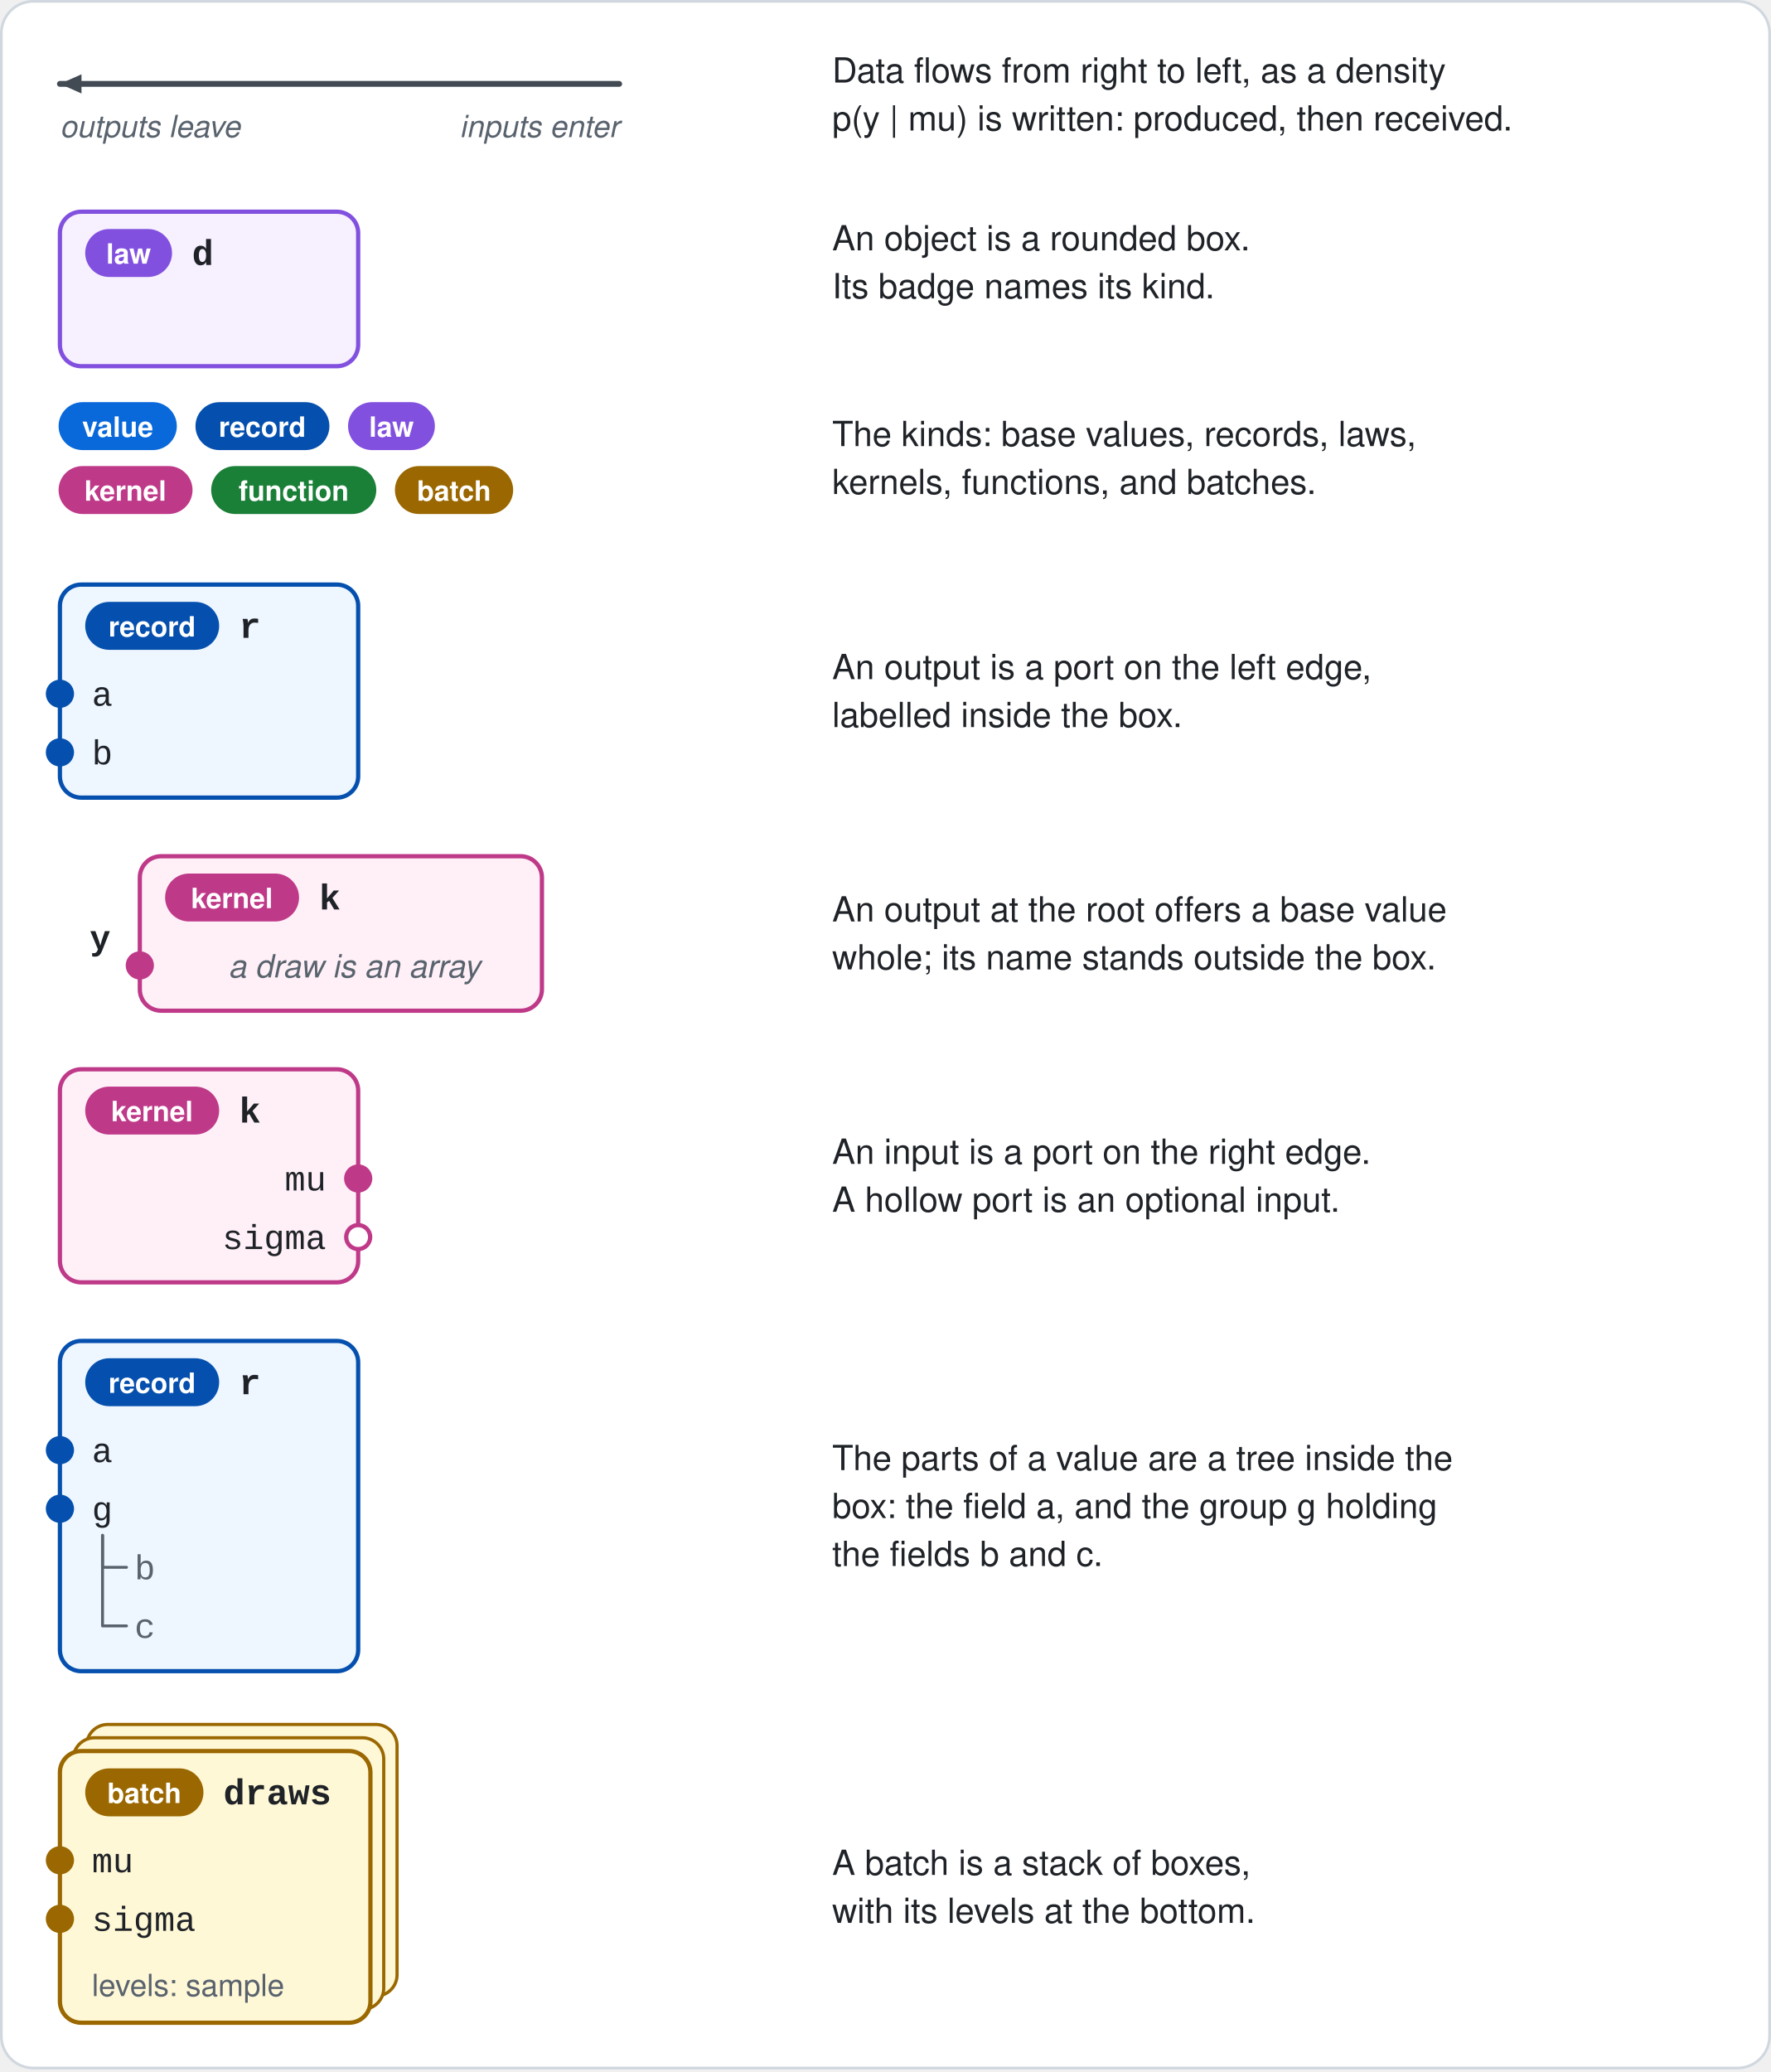
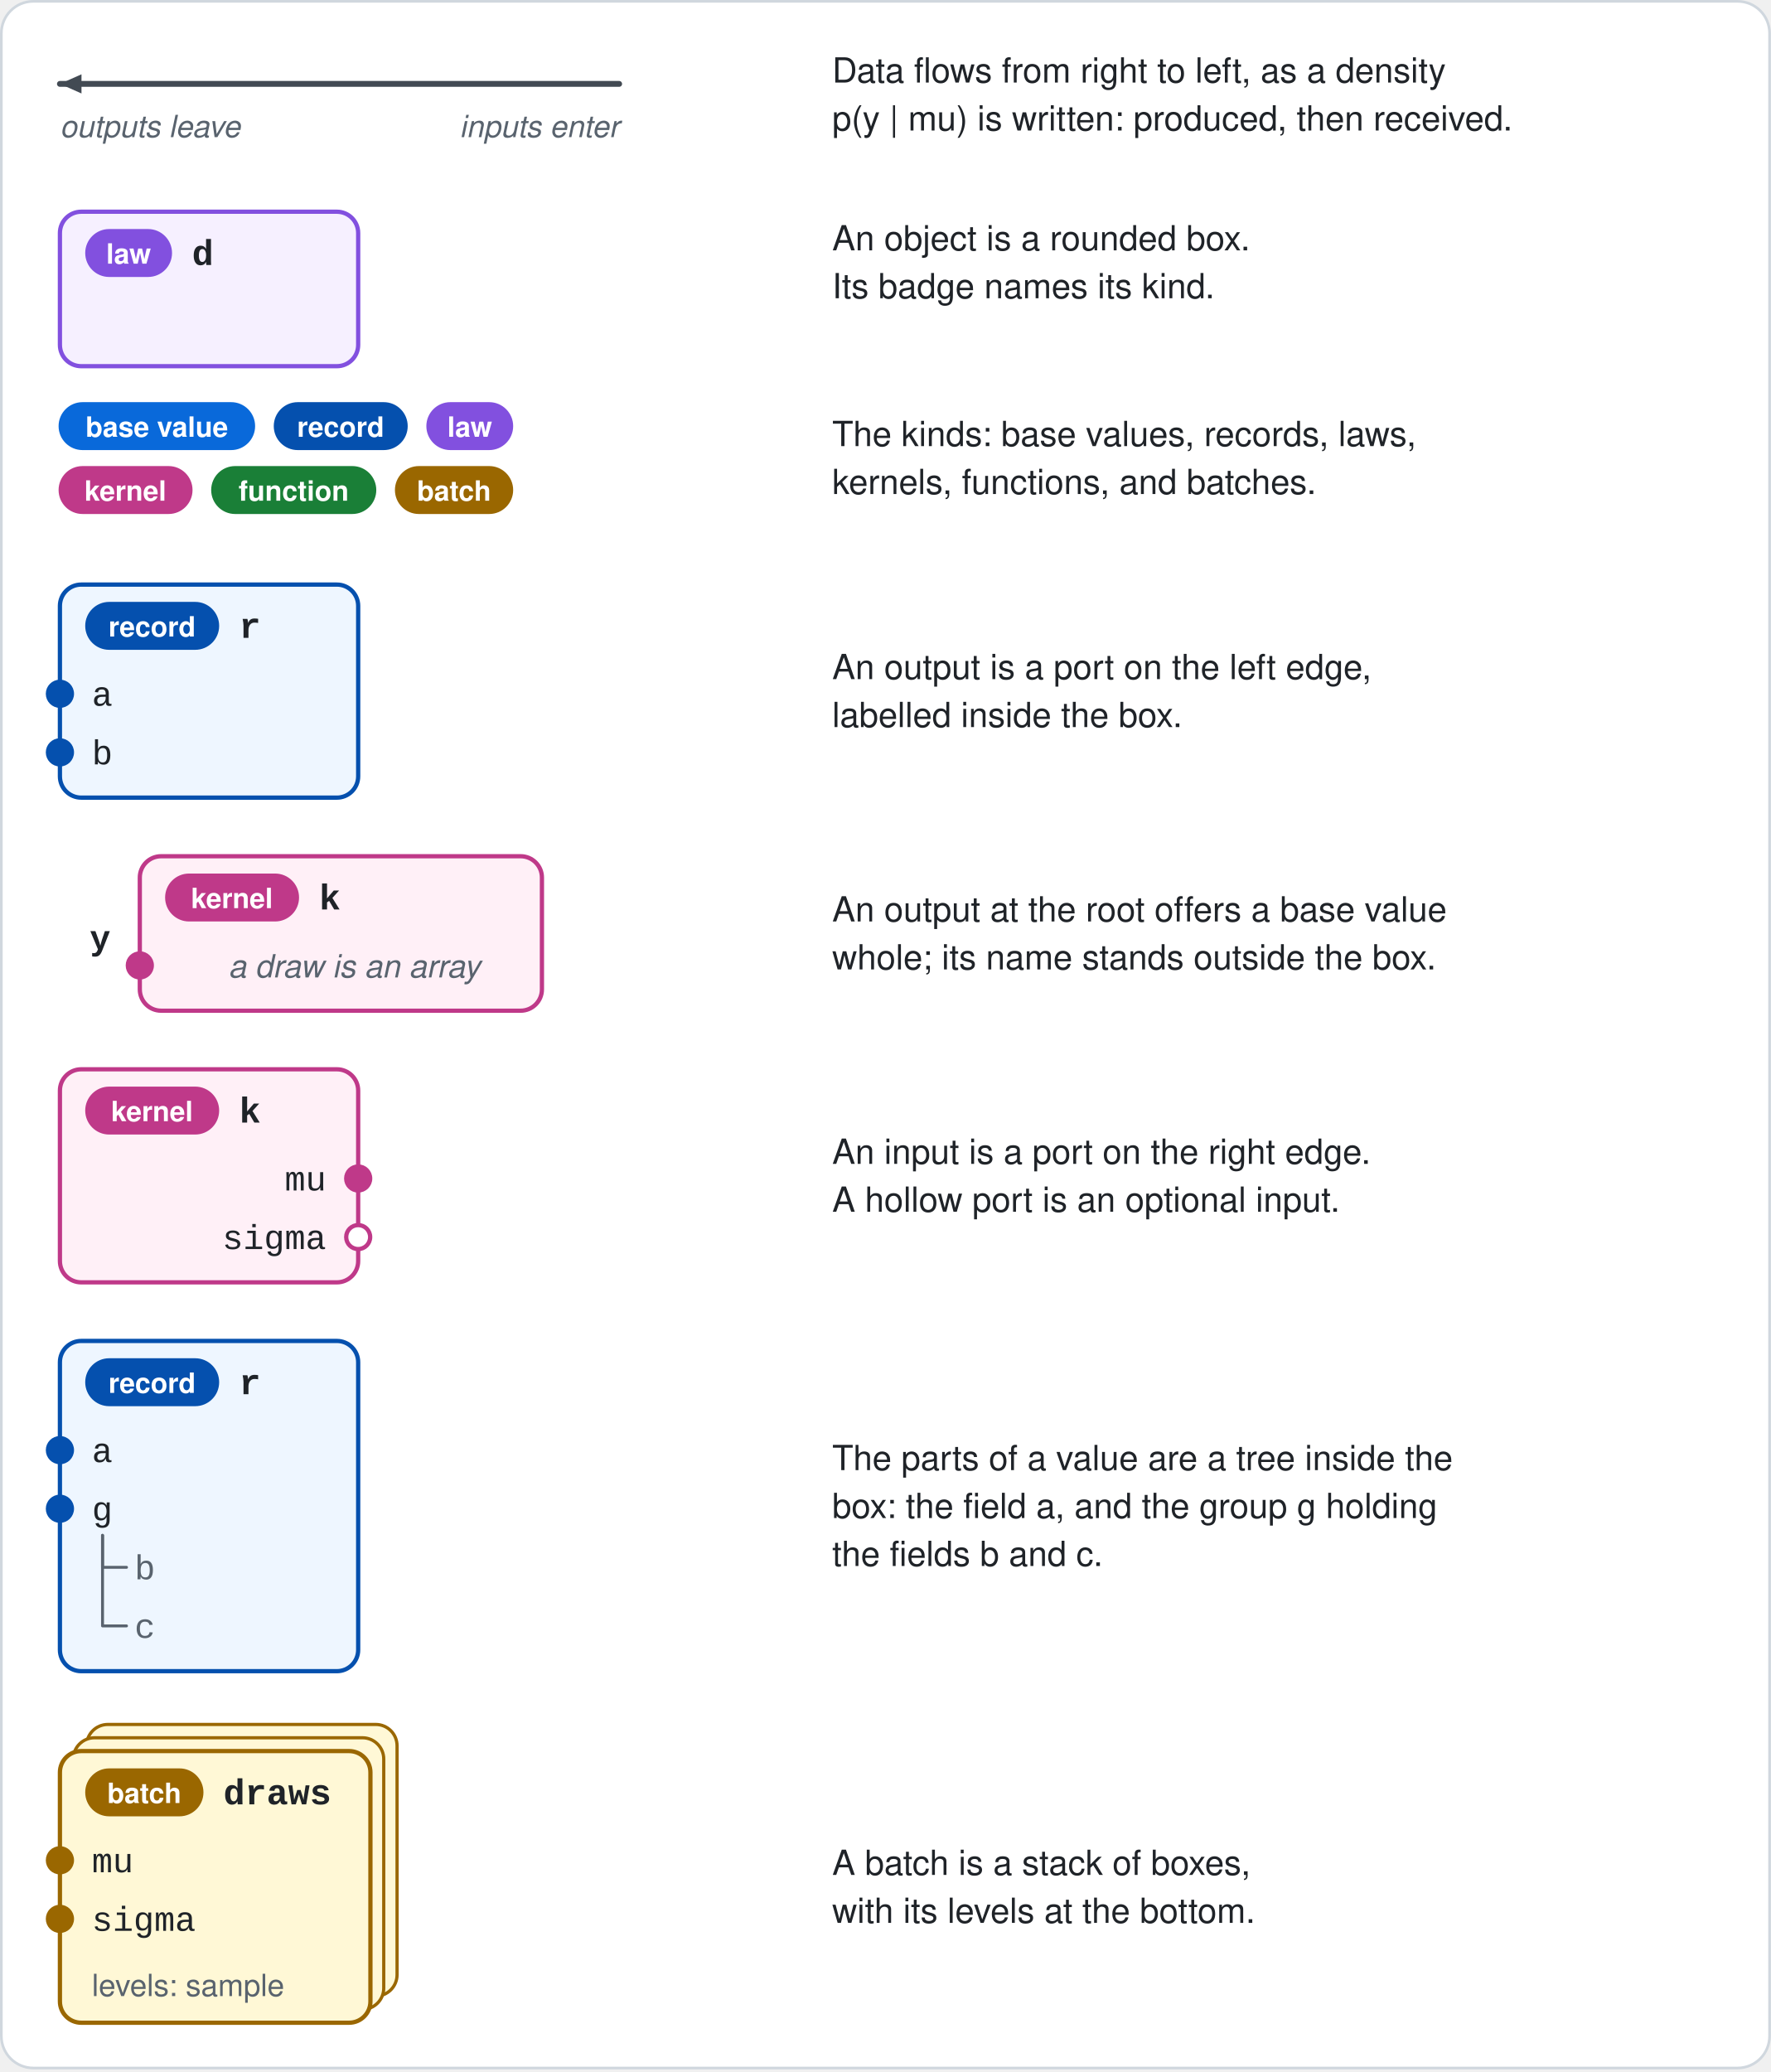
<svg xmlns="http://www.w3.org/2000/svg" width="665" height="778" viewBox="0 0 665 778" role="img">
  <defs>
    <marker id="arrow" viewBox="0 0 10 10" refX="9" refY="5" markerWidth="9" markerHeight="9" markerUnits="userSpaceOnUse" orient="auto-start-reverse">
      <path d="M 0 1 L 9 5 L 0 9 z" fill="#424a53" />
    </marker>
    <marker id="arrow-fault" viewBox="0 0 10 10" refX="9" refY="5" markerWidth="9" markerHeight="9" markerUnits="userSpaceOnUse" orient="auto-start-reverse">
      <path d="M 0 1 L 9 5 L 0 9 z" fill="#cf222e" />
    </marker>
  </defs>
  <rect x="0.5" y="0.5" width="664" height="776" rx="12" fill="#ffffff" stroke="#d0d7de" />
  <g transform="translate(-17.5,15.5)">
    <path d="M 250.0,16.0 L 40.0,16.0" fill="none" stroke="#424a53" stroke-width="2.2" stroke-linejoin="round" stroke-linecap="round" marker-end="url(#arrow)" />
    <text x="250.0" y="36.0" font-family="-apple-system, BlinkMacSystemFont, 'Segoe UI', Helvetica, Arial, sans-serif" font-size="11.5" font-weight="normal" fill="#59636e" text-anchor="end" font-style="italic">inputs enter</text>
    <text x="40.0" y="36.0" font-family="-apple-system, BlinkMacSystemFont, 'Segoe UI', Helvetica, Arial, sans-serif" font-size="11.5" font-weight="normal" fill="#59636e" text-anchor="start" font-style="italic">outputs leave</text>
    <text x="330.0" y="15.5" font-family="-apple-system, BlinkMacSystemFont, 'Segoe UI', Helvetica, Arial, sans-serif" font-size="13" font-weight="normal" fill="#1f2328" text-anchor="start">Data flows from right to left, as a density</text>
    <text x="330.0" y="33.5" font-family="-apple-system, BlinkMacSystemFont, 'Segoe UI', Helvetica, Arial, sans-serif" font-size="13" font-weight="normal" fill="#1f2328" text-anchor="start">p(y | mu) is written: produced, then received.</text>
    <rect x="40.0" y="64.0" width="112.0" height="58.0" rx="8" fill="#f6f0ff" stroke="#8250df" stroke-width="1.6" />
    <rect x="50.0" y="71.0" width="31.6" height="17.0" rx="8.5" fill="#8250df" stroke="#8250df" stroke-width="1" />
    <text x="65.8" y="83.5" font-family="-apple-system, BlinkMacSystemFont, 'Segoe UI', Helvetica, Arial, sans-serif" font-size="10.5" font-weight="bold" fill="#ffffff" text-anchor="middle">law</text>
    <text x="89.6" y="84.0" font-family="ui-monospace, SFMono-Regular, Menlo, Consolas, 'Liberation Mono', monospace" font-size="13.5" font-weight="bold" fill="#1f2328" text-anchor="start">d</text>
    <text x="330.0" y="78.5" font-family="-apple-system, BlinkMacSystemFont, 'Segoe UI', Helvetica, Arial, sans-serif" font-size="13" font-weight="normal" fill="#1f2328" text-anchor="start">An object is a rounded box.</text>
    <text x="330.0" y="96.5" font-family="-apple-system, BlinkMacSystemFont, 'Segoe UI', Helvetica, Arial, sans-serif" font-size="13" font-weight="normal" fill="#1f2328" text-anchor="start">Its badge names its kind.</text>
-     <rect x="40.0" y="136.0" width="43.4" height="17.0" rx="8.5" fill="#0969da" stroke="#0969da" stroke-width="1" />
-     <text x="61.7" y="148.5" font-family="-apple-system, BlinkMacSystemFont, 'Segoe UI', Helvetica, Arial, sans-serif" font-size="10.5" font-weight="bold" fill="#ffffff" text-anchor="middle">value</text>
-     <rect x="91.4" y="136.0" width="49.3" height="17.0" rx="8.5" fill="#0550ae" stroke="#0550ae" stroke-width="1" />
-     <text x="116.0" y="148.5" font-family="-apple-system, BlinkMacSystemFont, 'Segoe UI', Helvetica, Arial, sans-serif" font-size="10.5" font-weight="bold" fill="#ffffff" text-anchor="middle">record</text>
-     <rect x="148.7" y="136.0" width="31.6" height="17.0" rx="8.5" fill="#8250df" stroke="#8250df" stroke-width="1" />
-     <text x="164.5" y="148.5" font-family="-apple-system, BlinkMacSystemFont, 'Segoe UI', Helvetica, Arial, sans-serif" font-size="10.5" font-weight="bold" fill="#ffffff" text-anchor="middle">law</text>
+     <rect x="40.0" y="136.0" width="72.8" height="17.0" rx="8.5" fill="#0969da" stroke="#0969da" stroke-width="1" />
+     <text x="76.4" y="148.5" font-family="-apple-system, BlinkMacSystemFont, 'Segoe UI', Helvetica, Arial, sans-serif" font-size="10.5" font-weight="bold" fill="#ffffff" text-anchor="middle">base value</text>
+     <rect x="120.8" y="136.0" width="49.3" height="17.0" rx="8.5" fill="#0550ae" stroke="#0550ae" stroke-width="1" />
+     <text x="145.4" y="148.5" font-family="-apple-system, BlinkMacSystemFont, 'Segoe UI', Helvetica, Arial, sans-serif" font-size="10.5" font-weight="bold" fill="#ffffff" text-anchor="middle">record</text>
+     <rect x="178.1" y="136.0" width="31.6" height="17.0" rx="8.5" fill="#8250df" stroke="#8250df" stroke-width="1" />
+     <text x="193.9" y="148.5" font-family="-apple-system, BlinkMacSystemFont, 'Segoe UI', Helvetica, Arial, sans-serif" font-size="10.5" font-weight="bold" fill="#ffffff" text-anchor="middle">law</text>
    <rect x="40.0" y="160.0" width="49.3" height="17.0" rx="8.5" fill="#bf3989" stroke="#bf3989" stroke-width="1" />
    <text x="64.6" y="172.5" font-family="-apple-system, BlinkMacSystemFont, 'Segoe UI', Helvetica, Arial, sans-serif" font-size="10.5" font-weight="bold" fill="#ffffff" text-anchor="middle">kernel</text>
    <rect x="97.3" y="160.0" width="61.0" height="17.0" rx="8.5" fill="#1a7f37" stroke="#1a7f37" stroke-width="1" />
    <text x="127.8" y="172.5" font-family="-apple-system, BlinkMacSystemFont, 'Segoe UI', Helvetica, Arial, sans-serif" font-size="10.5" font-weight="bold" fill="#ffffff" text-anchor="middle">function</text>
    <rect x="166.3" y="160.0" width="43.4" height="17.0" rx="8.5" fill="#9a6700" stroke="#9a6700" stroke-width="1" />
    <text x="188.0" y="172.5" font-family="-apple-system, BlinkMacSystemFont, 'Segoe UI', Helvetica, Arial, sans-serif" font-size="10.5" font-weight="bold" fill="#ffffff" text-anchor="middle">batch</text>
    <text x="330.0" y="152.0" font-family="-apple-system, BlinkMacSystemFont, 'Segoe UI', Helvetica, Arial, sans-serif" font-size="13" font-weight="normal" fill="#1f2328" text-anchor="start">The kinds: base values, records, laws,</text>
    <text x="330.0" y="170.0" font-family="-apple-system, BlinkMacSystemFont, 'Segoe UI', Helvetica, Arial, sans-serif" font-size="13" font-weight="normal" fill="#1f2328" text-anchor="start">kernels, functions, and batches.</text>
    <rect x="40.0" y="204.0" width="112.0" height="80.0" rx="8" fill="#eef6ff" stroke="#0550ae" stroke-width="1.6" />
    <rect x="50.0" y="211.0" width="49.3" height="17.0" rx="8.5" fill="#0550ae" stroke="#0550ae" stroke-width="1" />
    <text x="74.6" y="223.5" font-family="-apple-system, BlinkMacSystemFont, 'Segoe UI', Helvetica, Arial, sans-serif" font-size="10.5" font-weight="bold" fill="#ffffff" text-anchor="middle">record</text>
    <text x="107.3" y="224.0" font-family="ui-monospace, SFMono-Regular, Menlo, Consolas, 'Liberation Mono', monospace" font-size="13.5" font-weight="bold" fill="#1f2328" text-anchor="start">r</text>
    <text x="52.0" y="249.5" font-family="ui-monospace, SFMono-Regular, Menlo, Consolas, 'Liberation Mono', monospace" font-size="13" font-weight="normal" fill="#1f2328" text-anchor="start">a</text>
    <text x="52.0" y="271.5" font-family="ui-monospace, SFMono-Regular, Menlo, Consolas, 'Liberation Mono', monospace" font-size="13" font-weight="normal" fill="#1f2328" text-anchor="start">b</text>
    <circle cx="40.0" cy="245.0" r="4.5" fill="#0550ae" stroke="#0550ae" stroke-width="1.6" />
    <circle cx="40.0" cy="267.0" r="4.5" fill="#0550ae" stroke="#0550ae" stroke-width="1.6" />
    <text x="330.0" y="239.5" font-family="-apple-system, BlinkMacSystemFont, 'Segoe UI', Helvetica, Arial, sans-serif" font-size="13" font-weight="normal" fill="#1f2328" text-anchor="start">An output is a port on the left edge,</text>
    <text x="330.0" y="257.5" font-family="-apple-system, BlinkMacSystemFont, 'Segoe UI', Helvetica, Arial, sans-serif" font-size="13" font-weight="normal" fill="#1f2328" text-anchor="start">labelled inside the box.</text>
    <rect x="70.0" y="306.0" width="151.0" height="58.0" rx="8" fill="#fff0f7" stroke="#bf3989" stroke-width="1.6" />
    <rect x="80.0" y="313.0" width="49.3" height="17.0" rx="8.5" fill="#bf3989" stroke="#bf3989" stroke-width="1" />
    <text x="104.6" y="325.5" font-family="-apple-system, BlinkMacSystemFont, 'Segoe UI', Helvetica, Arial, sans-serif" font-size="10.5" font-weight="bold" fill="#ffffff" text-anchor="middle">kernel</text>
    <text x="137.3" y="326.0" font-family="ui-monospace, SFMono-Regular, Menlo, Consolas, 'Liberation Mono', monospace" font-size="13.5" font-weight="bold" fill="#1f2328" text-anchor="start">k</text>
    <text x="59.0" y="341.0" font-family="ui-monospace, SFMono-Regular, Menlo, Consolas, 'Liberation Mono', monospace" font-size="13" font-weight="bold" fill="#1f2328" text-anchor="end">y</text>
    <text x="150.5" y="351.5" font-family="-apple-system, BlinkMacSystemFont, 'Segoe UI', Helvetica, Arial, sans-serif" font-size="12" font-weight="normal" fill="#59636e" text-anchor="middle" font-style="italic">a draw is an array</text>
    <circle cx="70.0" cy="347.0" r="4.5" fill="#bf3989" stroke="#bf3989" stroke-width="1.6" />
    <text x="330.0" y="330.5" font-family="-apple-system, BlinkMacSystemFont, 'Segoe UI', Helvetica, Arial, sans-serif" font-size="13" font-weight="normal" fill="#1f2328" text-anchor="start">An output at the root offers a base value</text>
    <text x="330.0" y="348.5" font-family="-apple-system, BlinkMacSystemFont, 'Segoe UI', Helvetica, Arial, sans-serif" font-size="13" font-weight="normal" fill="#1f2328" text-anchor="start">whole; its name stands outside the box.</text>
    <rect x="40.0" y="386.0" width="112.0" height="80.0" rx="8" fill="#fff0f7" stroke="#bf3989" stroke-width="1.6" />
    <rect x="50.0" y="393.0" width="49.3" height="17.0" rx="8.5" fill="#bf3989" stroke="#bf3989" stroke-width="1" />
    <text x="74.6" y="405.5" font-family="-apple-system, BlinkMacSystemFont, 'Segoe UI', Helvetica, Arial, sans-serif" font-size="10.5" font-weight="bold" fill="#ffffff" text-anchor="middle">kernel</text>
    <text x="107.3" y="406.0" font-family="ui-monospace, SFMono-Regular, Menlo, Consolas, 'Liberation Mono', monospace" font-size="13.5" font-weight="bold" fill="#1f2328" text-anchor="start">k</text>
    <text x="140.0" y="431.5" font-family="ui-monospace, SFMono-Regular, Menlo, Consolas, 'Liberation Mono', monospace" font-size="13" font-weight="normal" fill="#1f2328" text-anchor="end">mu</text>
    <text x="140.0" y="453.5" font-family="ui-monospace, SFMono-Regular, Menlo, Consolas, 'Liberation Mono', monospace" font-size="13" font-weight="normal" fill="#1f2328" text-anchor="end">sigma</text>
    <circle cx="152.0" cy="427.0" r="4.5" fill="#bf3989" stroke="#bf3989" stroke-width="1.6" />
    <circle cx="152.0" cy="449.0" r="4.5" fill="#ffffff" stroke="#bf3989" stroke-width="1.6" />
    <text x="330.0" y="421.5" font-family="-apple-system, BlinkMacSystemFont, 'Segoe UI', Helvetica, Arial, sans-serif" font-size="13" font-weight="normal" fill="#1f2328" text-anchor="start">An input is a port on the right edge.</text>
    <text x="330.0" y="439.5" font-family="-apple-system, BlinkMacSystemFont, 'Segoe UI', Helvetica, Arial, sans-serif" font-size="13" font-weight="normal" fill="#1f2328" text-anchor="start">A hollow port is an optional input.</text>
    <rect x="40.0" y="488.0" width="112.0" height="124.0" rx="8" fill="#eef6ff" stroke="#0550ae" stroke-width="1.6" />
    <rect x="50.0" y="495.0" width="49.3" height="17.0" rx="8.5" fill="#0550ae" stroke="#0550ae" stroke-width="1" />
    <text x="74.6" y="507.5" font-family="-apple-system, BlinkMacSystemFont, 'Segoe UI', Helvetica, Arial, sans-serif" font-size="10.5" font-weight="bold" fill="#ffffff" text-anchor="middle">record</text>
    <text x="107.3" y="508.0" font-family="ui-monospace, SFMono-Regular, Menlo, Consolas, 'Liberation Mono', monospace" font-size="13.5" font-weight="bold" fill="#1f2328" text-anchor="start">r</text>
    <text x="52.0" y="533.5" font-family="ui-monospace, SFMono-Regular, Menlo, Consolas, 'Liberation Mono', monospace" font-size="13" font-weight="normal" fill="#1f2328" text-anchor="start">a</text>
    <text x="52.0" y="555.5" font-family="ui-monospace, SFMono-Regular, Menlo, Consolas, 'Liberation Mono', monospace" font-size="13" font-weight="normal" fill="#1f2328" text-anchor="start">g</text>
    <text x="68.0" y="577.5" font-family="ui-monospace, SFMono-Regular, Menlo, Consolas, 'Liberation Mono', monospace" font-size="13" font-weight="normal" fill="#59636e" text-anchor="start">b</text>
    <text x="68.0" y="599.5" font-family="ui-monospace, SFMono-Regular, Menlo, Consolas, 'Liberation Mono', monospace" font-size="13" font-weight="normal" fill="#59636e" text-anchor="start">c</text>
    <path d="M 56.0,561.0 L 56.0,573.0 L 65.0,573.0" fill="none" stroke="#59636e" stroke-width="1.1" stroke-linejoin="round" stroke-linecap="round" />
    <path d="M 56.0,561.0 L 56.0,595.0 L 65.0,595.0" fill="none" stroke="#59636e" stroke-width="1.1" stroke-linejoin="round" stroke-linecap="round" />
    <circle cx="40.0" cy="529.0" r="4.5" fill="#0550ae" stroke="#0550ae" stroke-width="1.6" />
    <circle cx="40.0" cy="551.0" r="4.5" fill="#0550ae" stroke="#0550ae" stroke-width="1.6" />
    <text x="330.0" y="536.5" font-family="-apple-system, BlinkMacSystemFont, 'Segoe UI', Helvetica, Arial, sans-serif" font-size="13" font-weight="normal" fill="#1f2328" text-anchor="start">The parts of a value are a tree inside the</text>
    <text x="330.0" y="554.5" font-family="-apple-system, BlinkMacSystemFont, 'Segoe UI', Helvetica, Arial, sans-serif" font-size="13" font-weight="normal" fill="#1f2328" text-anchor="start">box: the field a, and the group g holding</text>
    <text x="330.0" y="572.5" font-family="-apple-system, BlinkMacSystemFont, 'Segoe UI', Helvetica, Arial, sans-serif" font-size="13" font-weight="normal" fill="#1f2328" text-anchor="start">the fields b and c.</text>
    <rect x="50.0" y="632.0" width="116.6" height="102.0" rx="8" fill="#fff8d6" stroke="#9a6700" stroke-width="1.2" />
    <rect x="45.0" y="637.0" width="116.6" height="102.0" rx="8" fill="#fff8d6" stroke="#9a6700" stroke-width="1.2" />
    <rect x="40.0" y="642.0" width="116.6" height="102.0" rx="8" fill="#fff8d6" stroke="#9a6700" stroke-width="1.6" />
    <rect x="50.0" y="649.0" width="43.4" height="17.0" rx="8.5" fill="#9a6700" stroke="#9a6700" stroke-width="1" />
    <text x="71.7" y="661.5" font-family="-apple-system, BlinkMacSystemFont, 'Segoe UI', Helvetica, Arial, sans-serif" font-size="10.5" font-weight="bold" fill="#ffffff" text-anchor="middle">batch</text>
    <text x="101.4" y="662.0" font-family="ui-monospace, SFMono-Regular, Menlo, Consolas, 'Liberation Mono', monospace" font-size="13.5" font-weight="bold" fill="#1f2328" text-anchor="start">draws</text>
    <text x="52.0" y="687.5" font-family="ui-monospace, SFMono-Regular, Menlo, Consolas, 'Liberation Mono', monospace" font-size="13" font-weight="normal" fill="#1f2328" text-anchor="start">mu</text>
    <text x="52.0" y="709.5" font-family="ui-monospace, SFMono-Regular, Menlo, Consolas, 'Liberation Mono', monospace" font-size="13" font-weight="normal" fill="#1f2328" text-anchor="start">sigma</text>
    <text x="52.0" y="734.0" font-family="-apple-system, BlinkMacSystemFont, 'Segoe UI', Helvetica, Arial, sans-serif" font-size="11.5" font-weight="normal" fill="#59636e" text-anchor="start">levels: sample</text>
    <circle cx="40.0" cy="683.0" r="4.5" fill="#9a6700" stroke="#9a6700" stroke-width="1.6" />
    <circle cx="40.0" cy="705.0" r="4.5" fill="#9a6700" stroke="#9a6700" stroke-width="1.6" />
    <text x="330.0" y="688.5" font-family="-apple-system, BlinkMacSystemFont, 'Segoe UI', Helvetica, Arial, sans-serif" font-size="13" font-weight="normal" fill="#1f2328" text-anchor="start">A batch is a stack of boxes,</text>
    <text x="330.0" y="706.5" font-family="-apple-system, BlinkMacSystemFont, 'Segoe UI', Helvetica, Arial, sans-serif" font-size="13" font-weight="normal" fill="#1f2328" text-anchor="start">with its levels at the bottom.</text>
  </g>
</svg>
